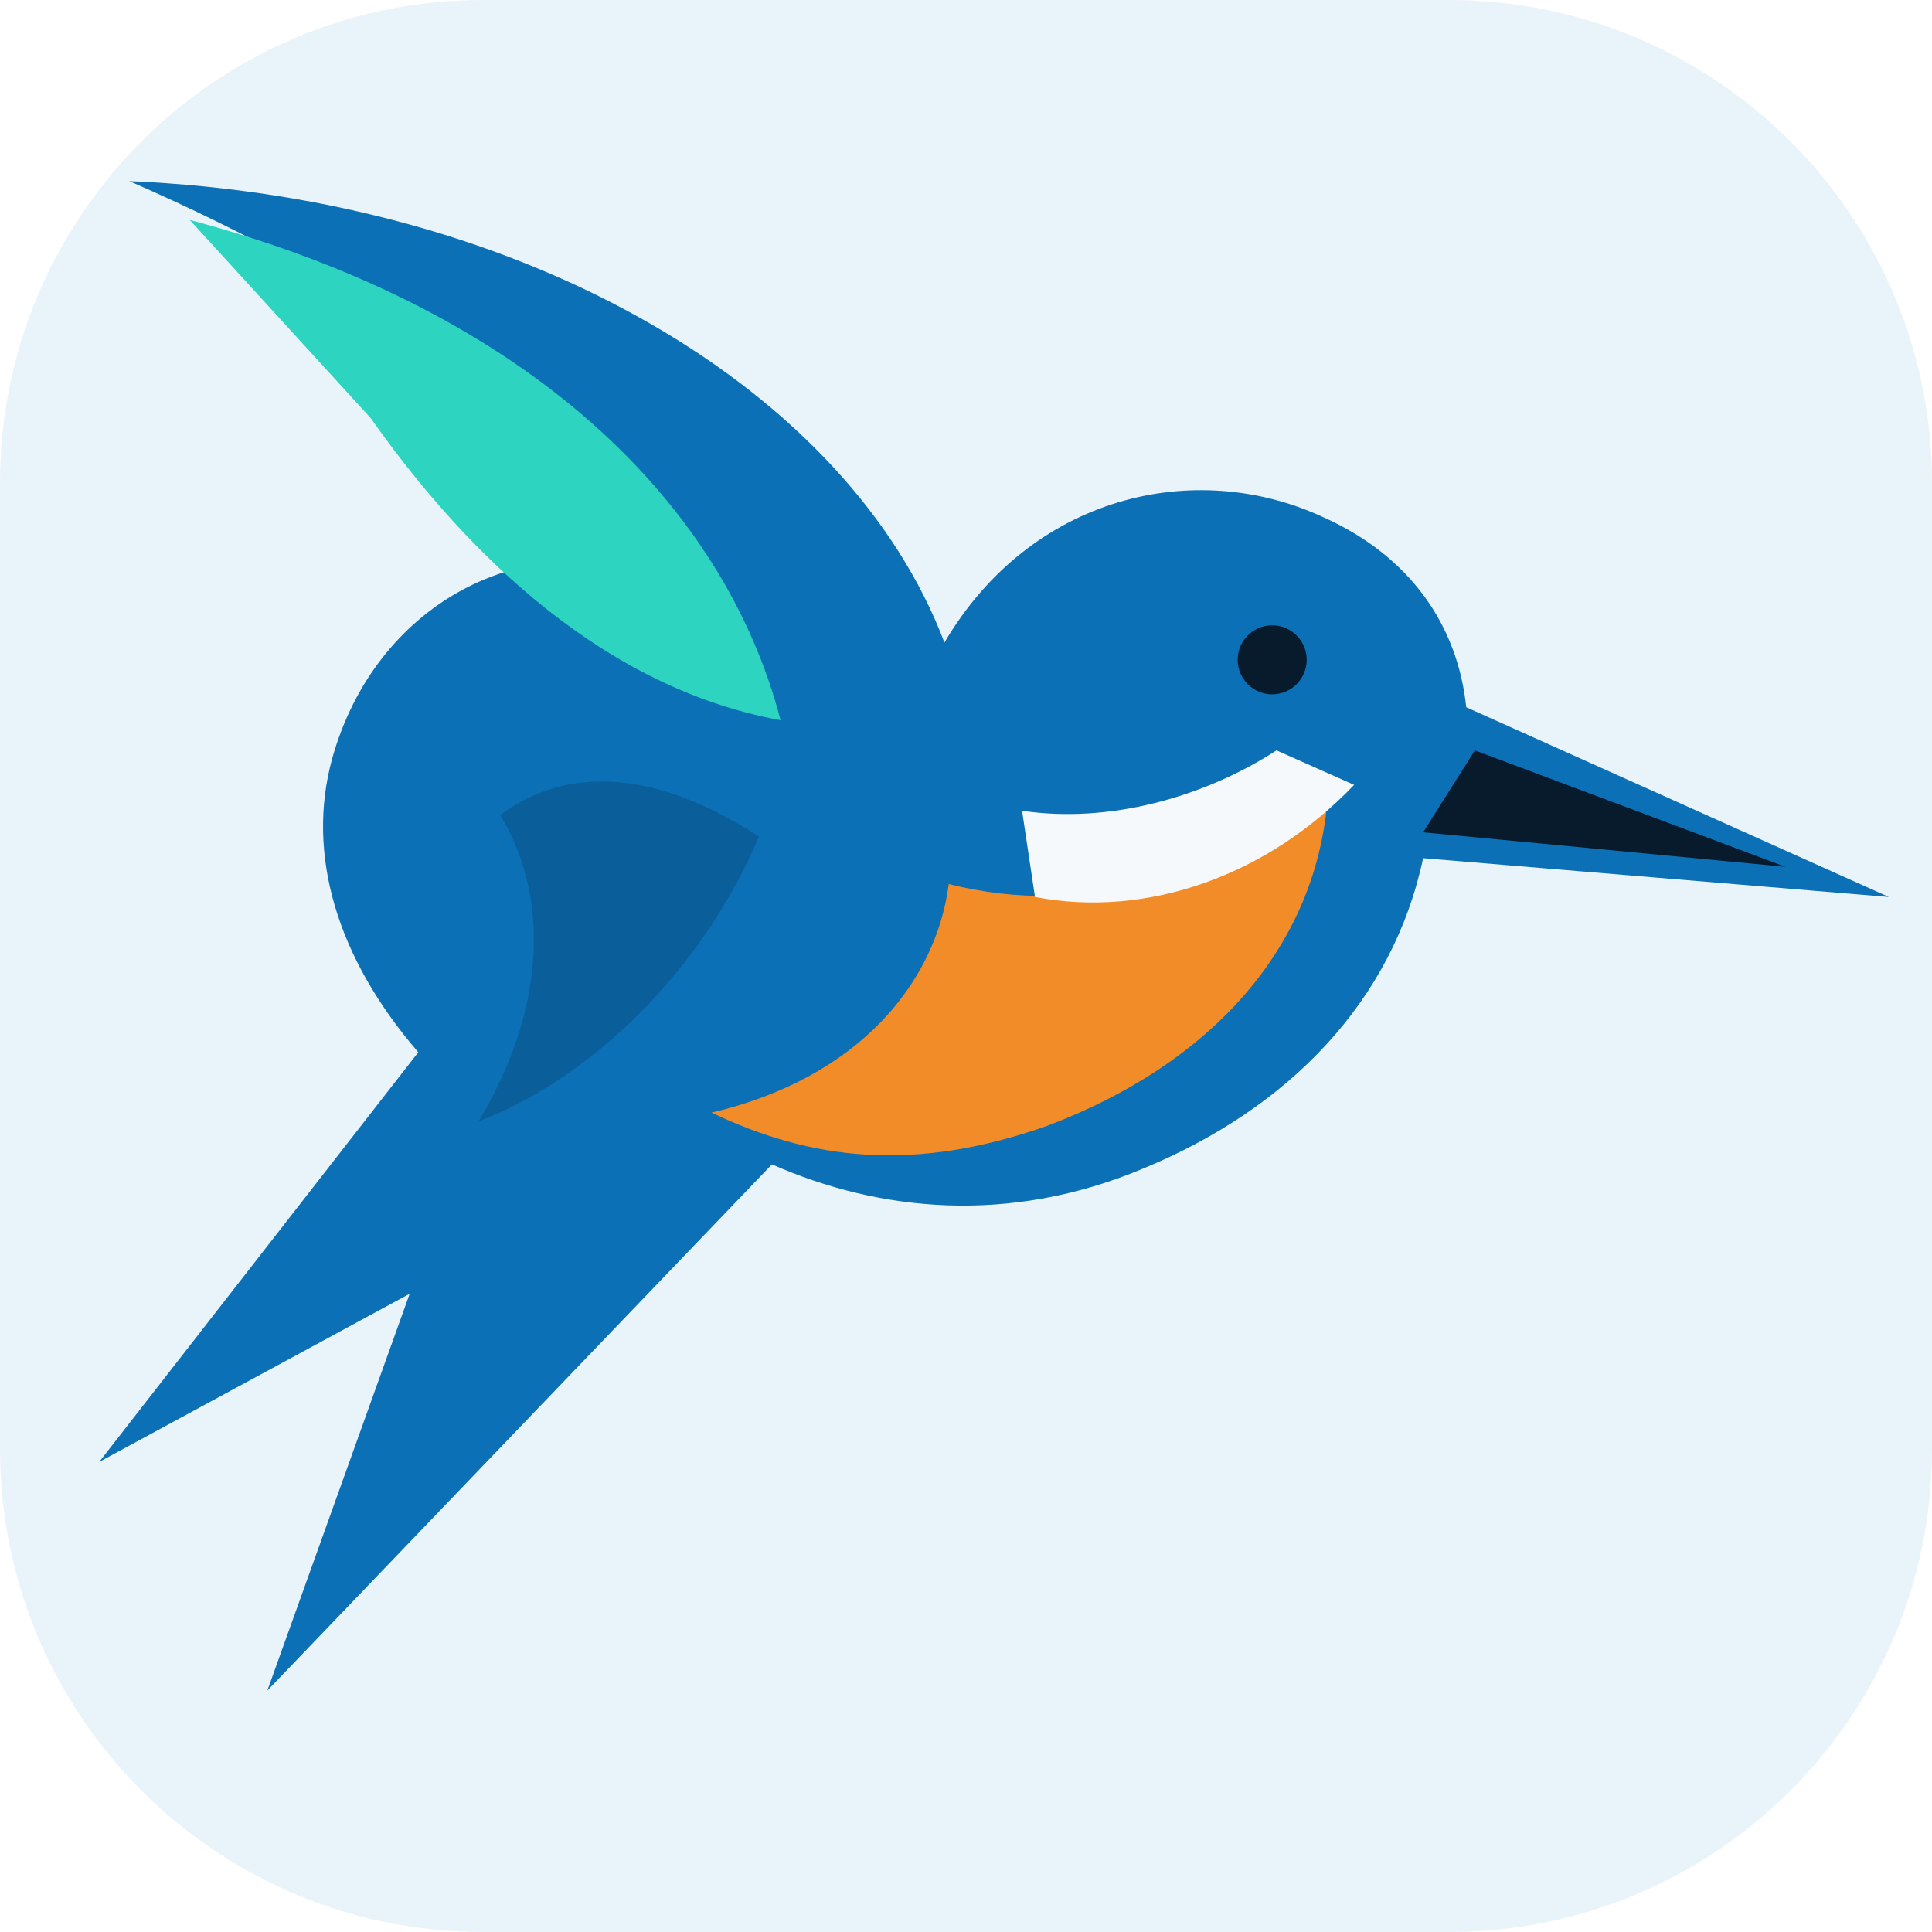
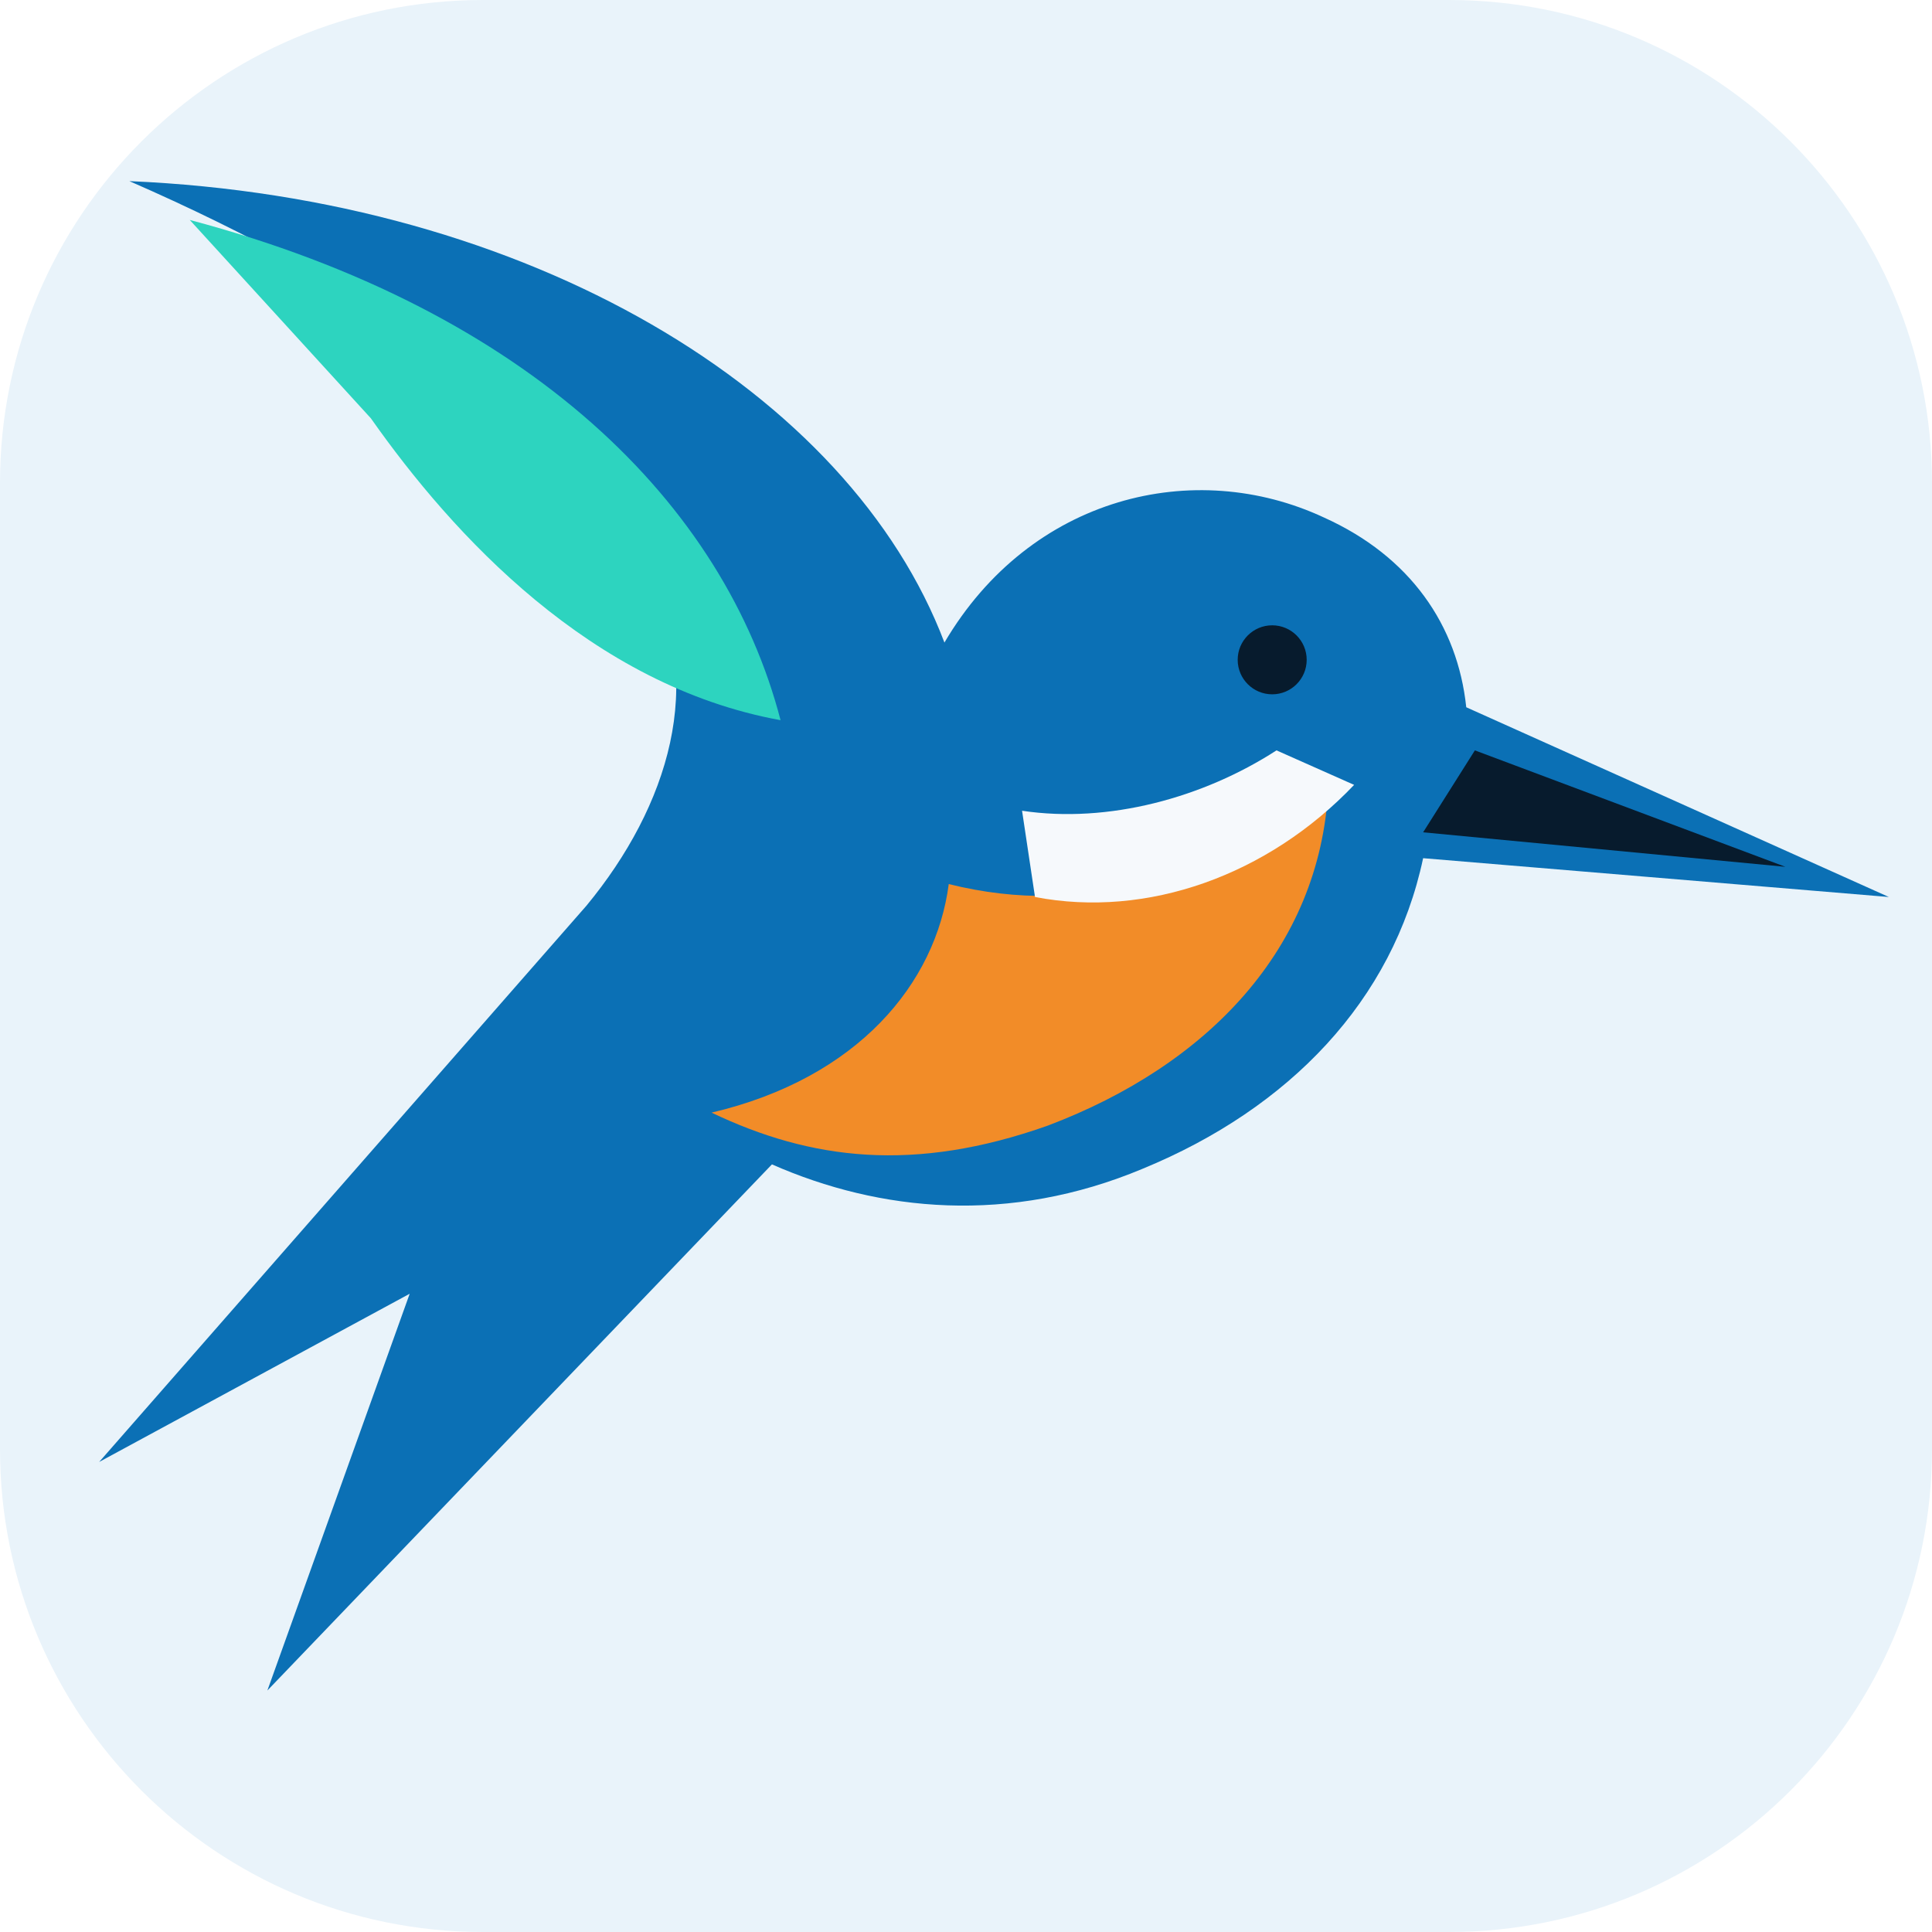
<svg xmlns="http://www.w3.org/2000/svg" viewBox="40 40 448 448" fill="none">
  <defs>
-     <path id="silhouette" d="M70 82C163 86 237 131 259 189C279 155 317 146 347 160C367 169 378 185 380 204L478 248L370 239C363 272 339 297 305 311C274 324 244 321 219 310L102 432L135 340L63 379L137 284C118 262 111 238 117 216C127 180 161 163 190 173C171 137 125 106 70 82Z" />
+     <path id="silhouette" d="M70 82C163 86 237 131 259 189C279 155 317 146 347 160C367 169 378 185 380 204L478 248L370 239C363 272 339 297 305 311C274 324 244 321 219 310L102 432L135 340L63 379L176 250C195 227 204 198 190 173C171 137 125 106 70 82Z" />
  </defs>
  <rect x="40" y="40" width="448" height="448" rx="112" fill="#E9F3FA" />
  <g>
    <use href="#silhouette" fill="#0B70B5" />
    <path d="M84 91C163 112 208 157 221 207C177 199 145 164 126 137Z" fill="#2DD4BF" />
    <path d="M348 223C346 260 320 287 283 301C252 312 228 309 205 298C239 290 257 268 260 245C292 253 321 243 348 223Z" fill="#F28C28" />
    <path id="throat" d="M277 228C297 231 319 225 336 214L354 222C334 243 306 253 280 248Z" fill="#F6F9FC" />
    <path d="M382 214L454 241L370 233Z" fill="#071B2D" />
    <circle id="eye" cx="335" cy="193" r="8" fill="#071B2D" />
-     <path d="M156 229C172 217 193 219 216 234C202 267 175 291 151 300C166 275 168 249 156 229Z" fill="#071B2D" opacity=".2" />
  </g>
</svg>
